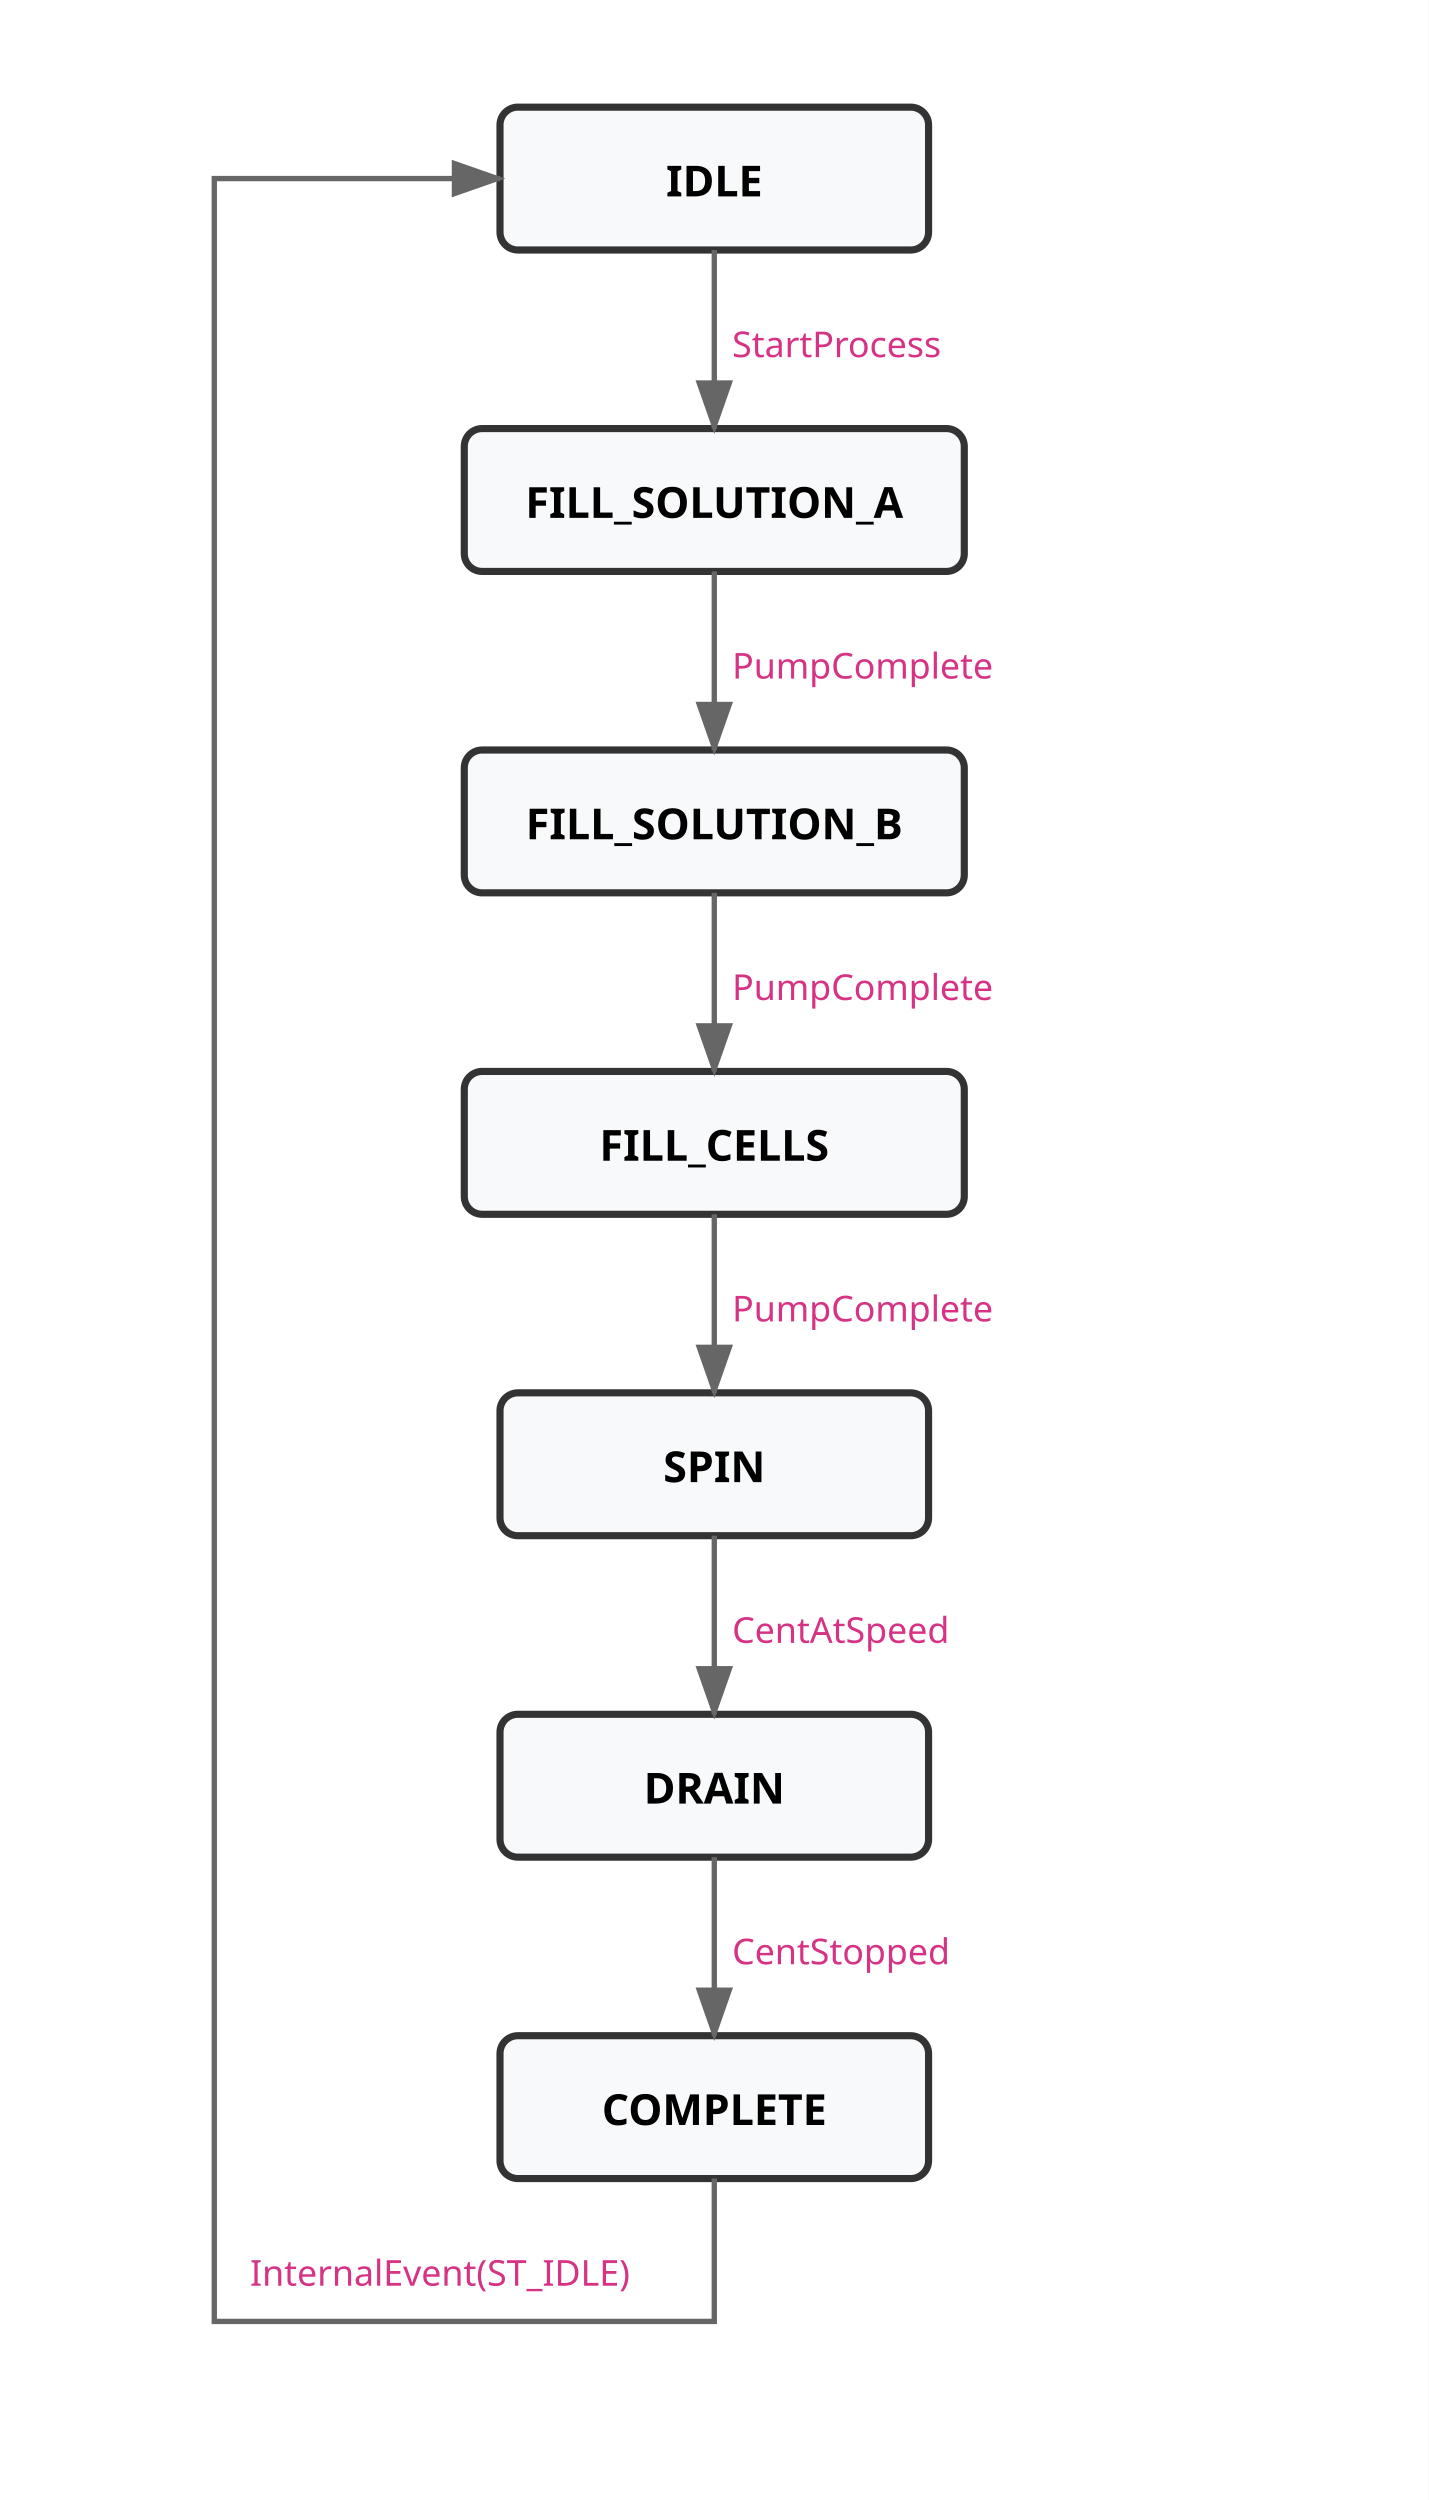
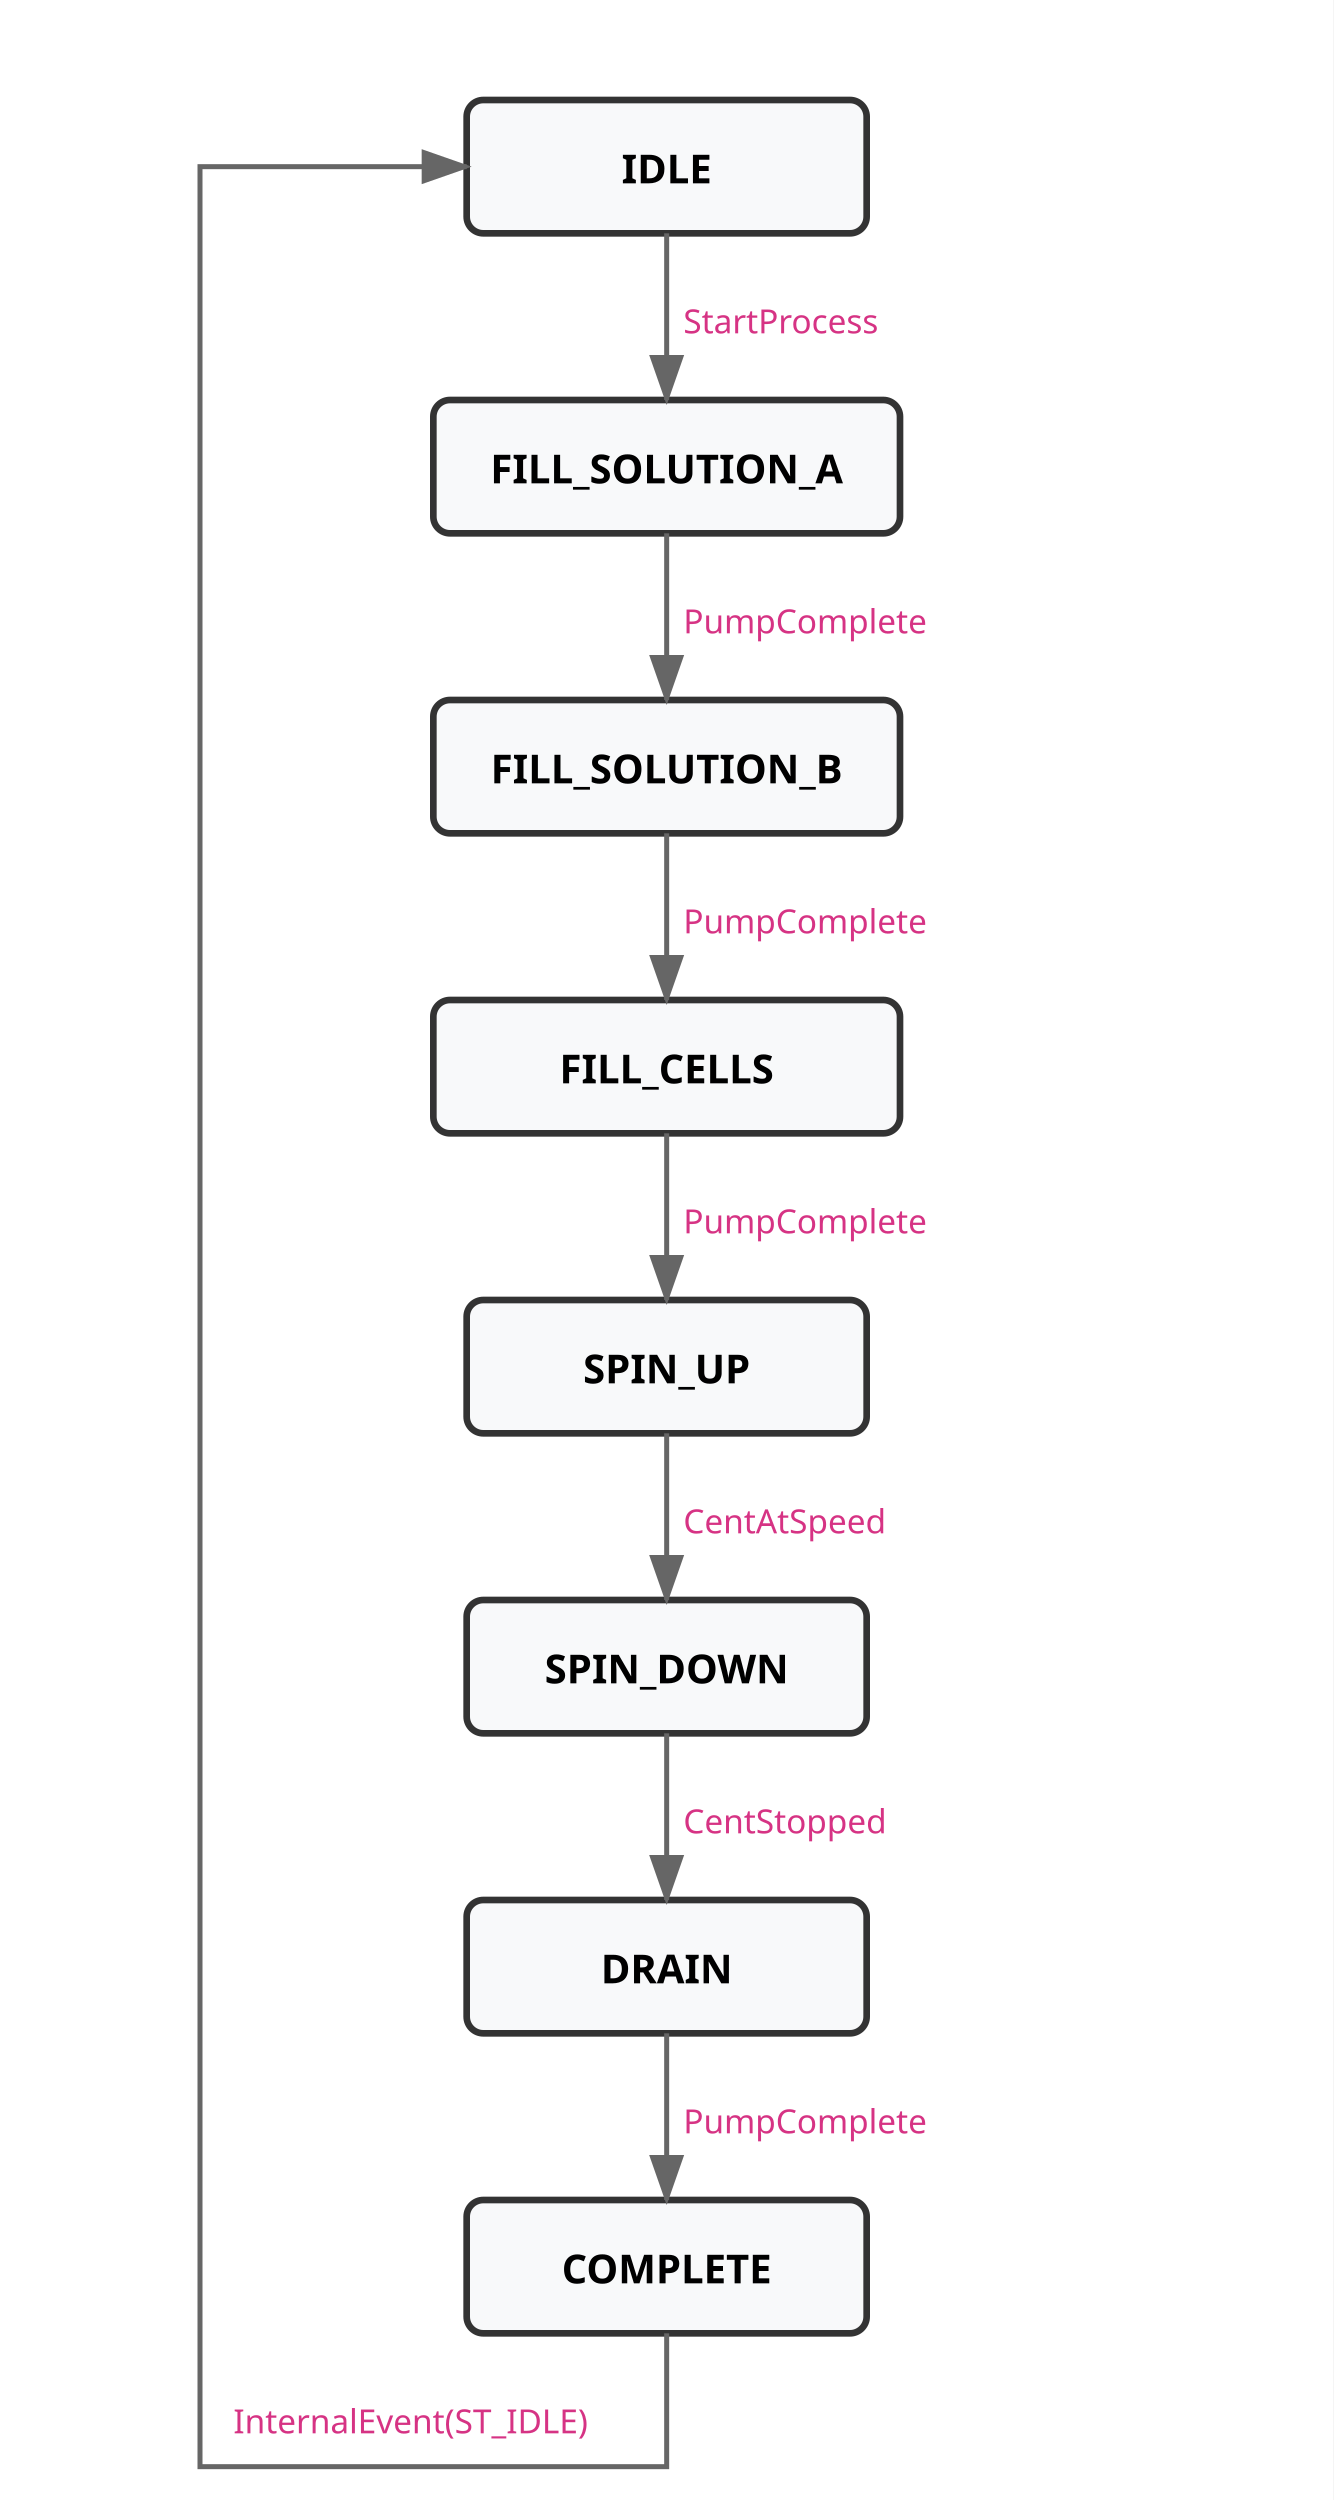
- <svg xmlns="http://www.w3.org/2000/svg" width="400" height="700" viewBox="0 0 400 700">
-   <rect width="400" height="700" fill="#ffffff" />
+ <svg xmlns="http://www.w3.org/2000/svg" width="400" height="750" viewBox="0 0 400 750">
+   <rect width="400" height="750" fill="#ffffff" />
  <style>
    .state { fill: #f8f9fa; stroke: #333; stroke-width: 2; }
    .state-text { font-family: sans-serif; font-size: 12px; font-weight: bold; text-anchor: middle; }
    .transition { fill: none; stroke: #666; stroke-width: 1.5; marker-end: url(#arrowhead); }
    .transition-text { font-family: sans-serif; font-size: 10px; fill: #d63384; }
  </style>
  <defs>
    <marker id="arrowhead" markerWidth="10" markerHeight="7" refX="9" refY="3.5" orient="auto">
      <polygon points="0 0, 10 3.5, 0 7" fill="#666" />
    </marker>
  </defs>
  <rect x="140" y="30" width="120" height="40" rx="5" class="state" />
  <text x="200" y="55" class="state-text">IDLE</text>
  <rect x="130" y="120" width="140" height="40" rx="5" class="state" />
  <text x="200" y="145" class="state-text">FILL_SOLUTION_A</text>
  <rect x="130" y="210" width="140" height="40" rx="5" class="state" />
  <text x="200" y="235" class="state-text">FILL_SOLUTION_B</text>
  <rect x="130" y="300" width="140" height="40" rx="5" class="state" />
  <text x="200" y="325" class="state-text">FILL_CELLS</text>
  <rect x="140" y="390" width="120" height="40" rx="5" class="state" />
-   <text x="200" y="415" class="state-text">SPIN</text>
+   <text x="200" y="415" class="state-text">SPIN_UP</text>
  <rect x="140" y="480" width="120" height="40" rx="5" class="state" />
-   <text x="200" y="505" class="state-text">DRAIN</text>
+   <text x="200" y="505" class="state-text">SPIN_DOWN</text>
  <rect x="140" y="570" width="120" height="40" rx="5" class="state" />
-   <text x="200" y="595" class="state-text">COMPLETE</text>
+   <text x="200" y="595" class="state-text">DRAIN</text>
+   <rect x="140" y="660" width="120" height="40" rx="5" class="state" />
+   <text x="200" y="685" class="state-text">COMPLETE</text>
  <path d="M 200,70 L 200,120" class="transition" />
  <text x="205" y="100" class="transition-text">StartProcess</text>
  <path d="M 200,160 L 200,210" class="transition" />
  <text x="205" y="190" class="transition-text">PumpComplete</text>
  <path d="M 200,250 L 200,300" class="transition" />
  <text x="205" y="280" class="transition-text">PumpComplete</text>
  <path d="M 200,340 L 200,390" class="transition" />
  <text x="205" y="370" class="transition-text">PumpComplete</text>
  <path d="M 200,430 L 200,480" class="transition" />
  <text x="205" y="460" class="transition-text">CentAtSpeed</text>
  <path d="M 200,520 L 200,570" class="transition" />
  <text x="205" y="550" class="transition-text">CentStopped</text>
-   <path d="M 200,610 L 200,650 L 60,650 L 60,50 L 140,50" class="transition" />
-   <text x="70" y="640" class="transition-text">InternalEvent(ST_IDLE)</text>
+   <path d="M 200,610 L 200,660" class="transition" />
+   <text x="205" y="640" class="transition-text">PumpComplete</text>
+   <path d="M 200,700 L 200,740 L 60,740 L 60,50 L 140,50" class="transition" />
+   <text x="70" y="730" class="transition-text">InternalEvent(ST_IDLE)</text>
</svg>
